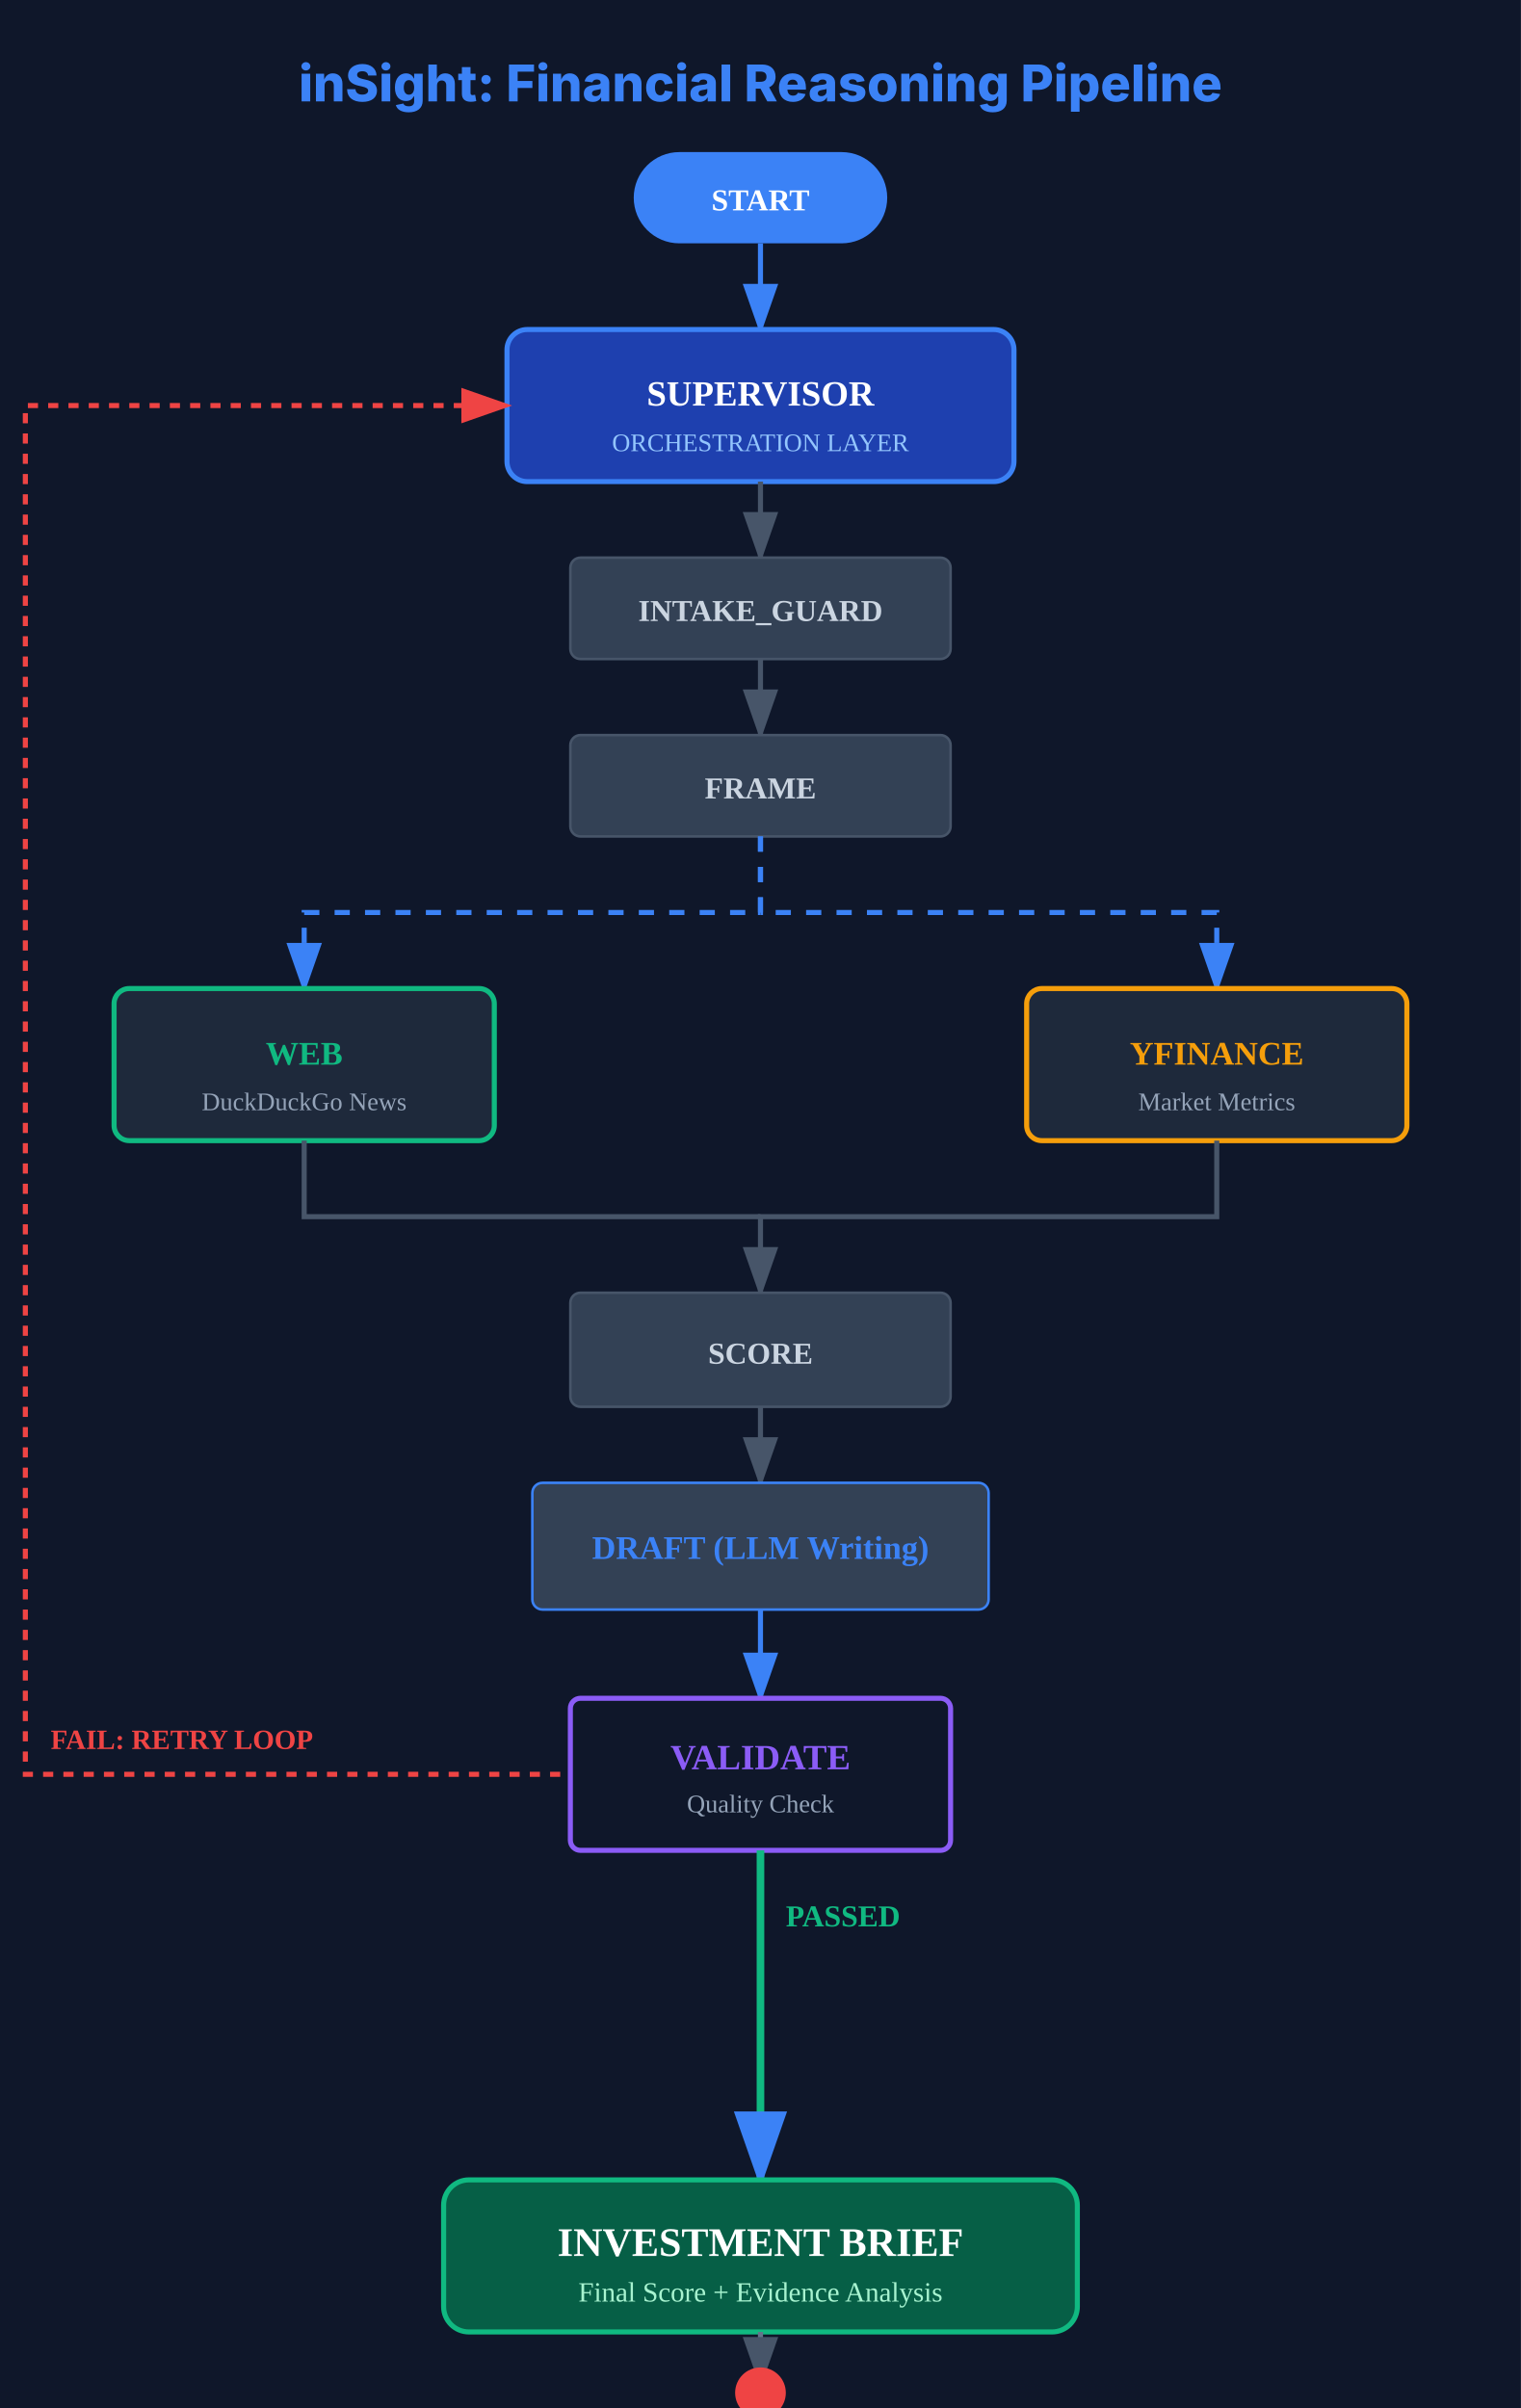
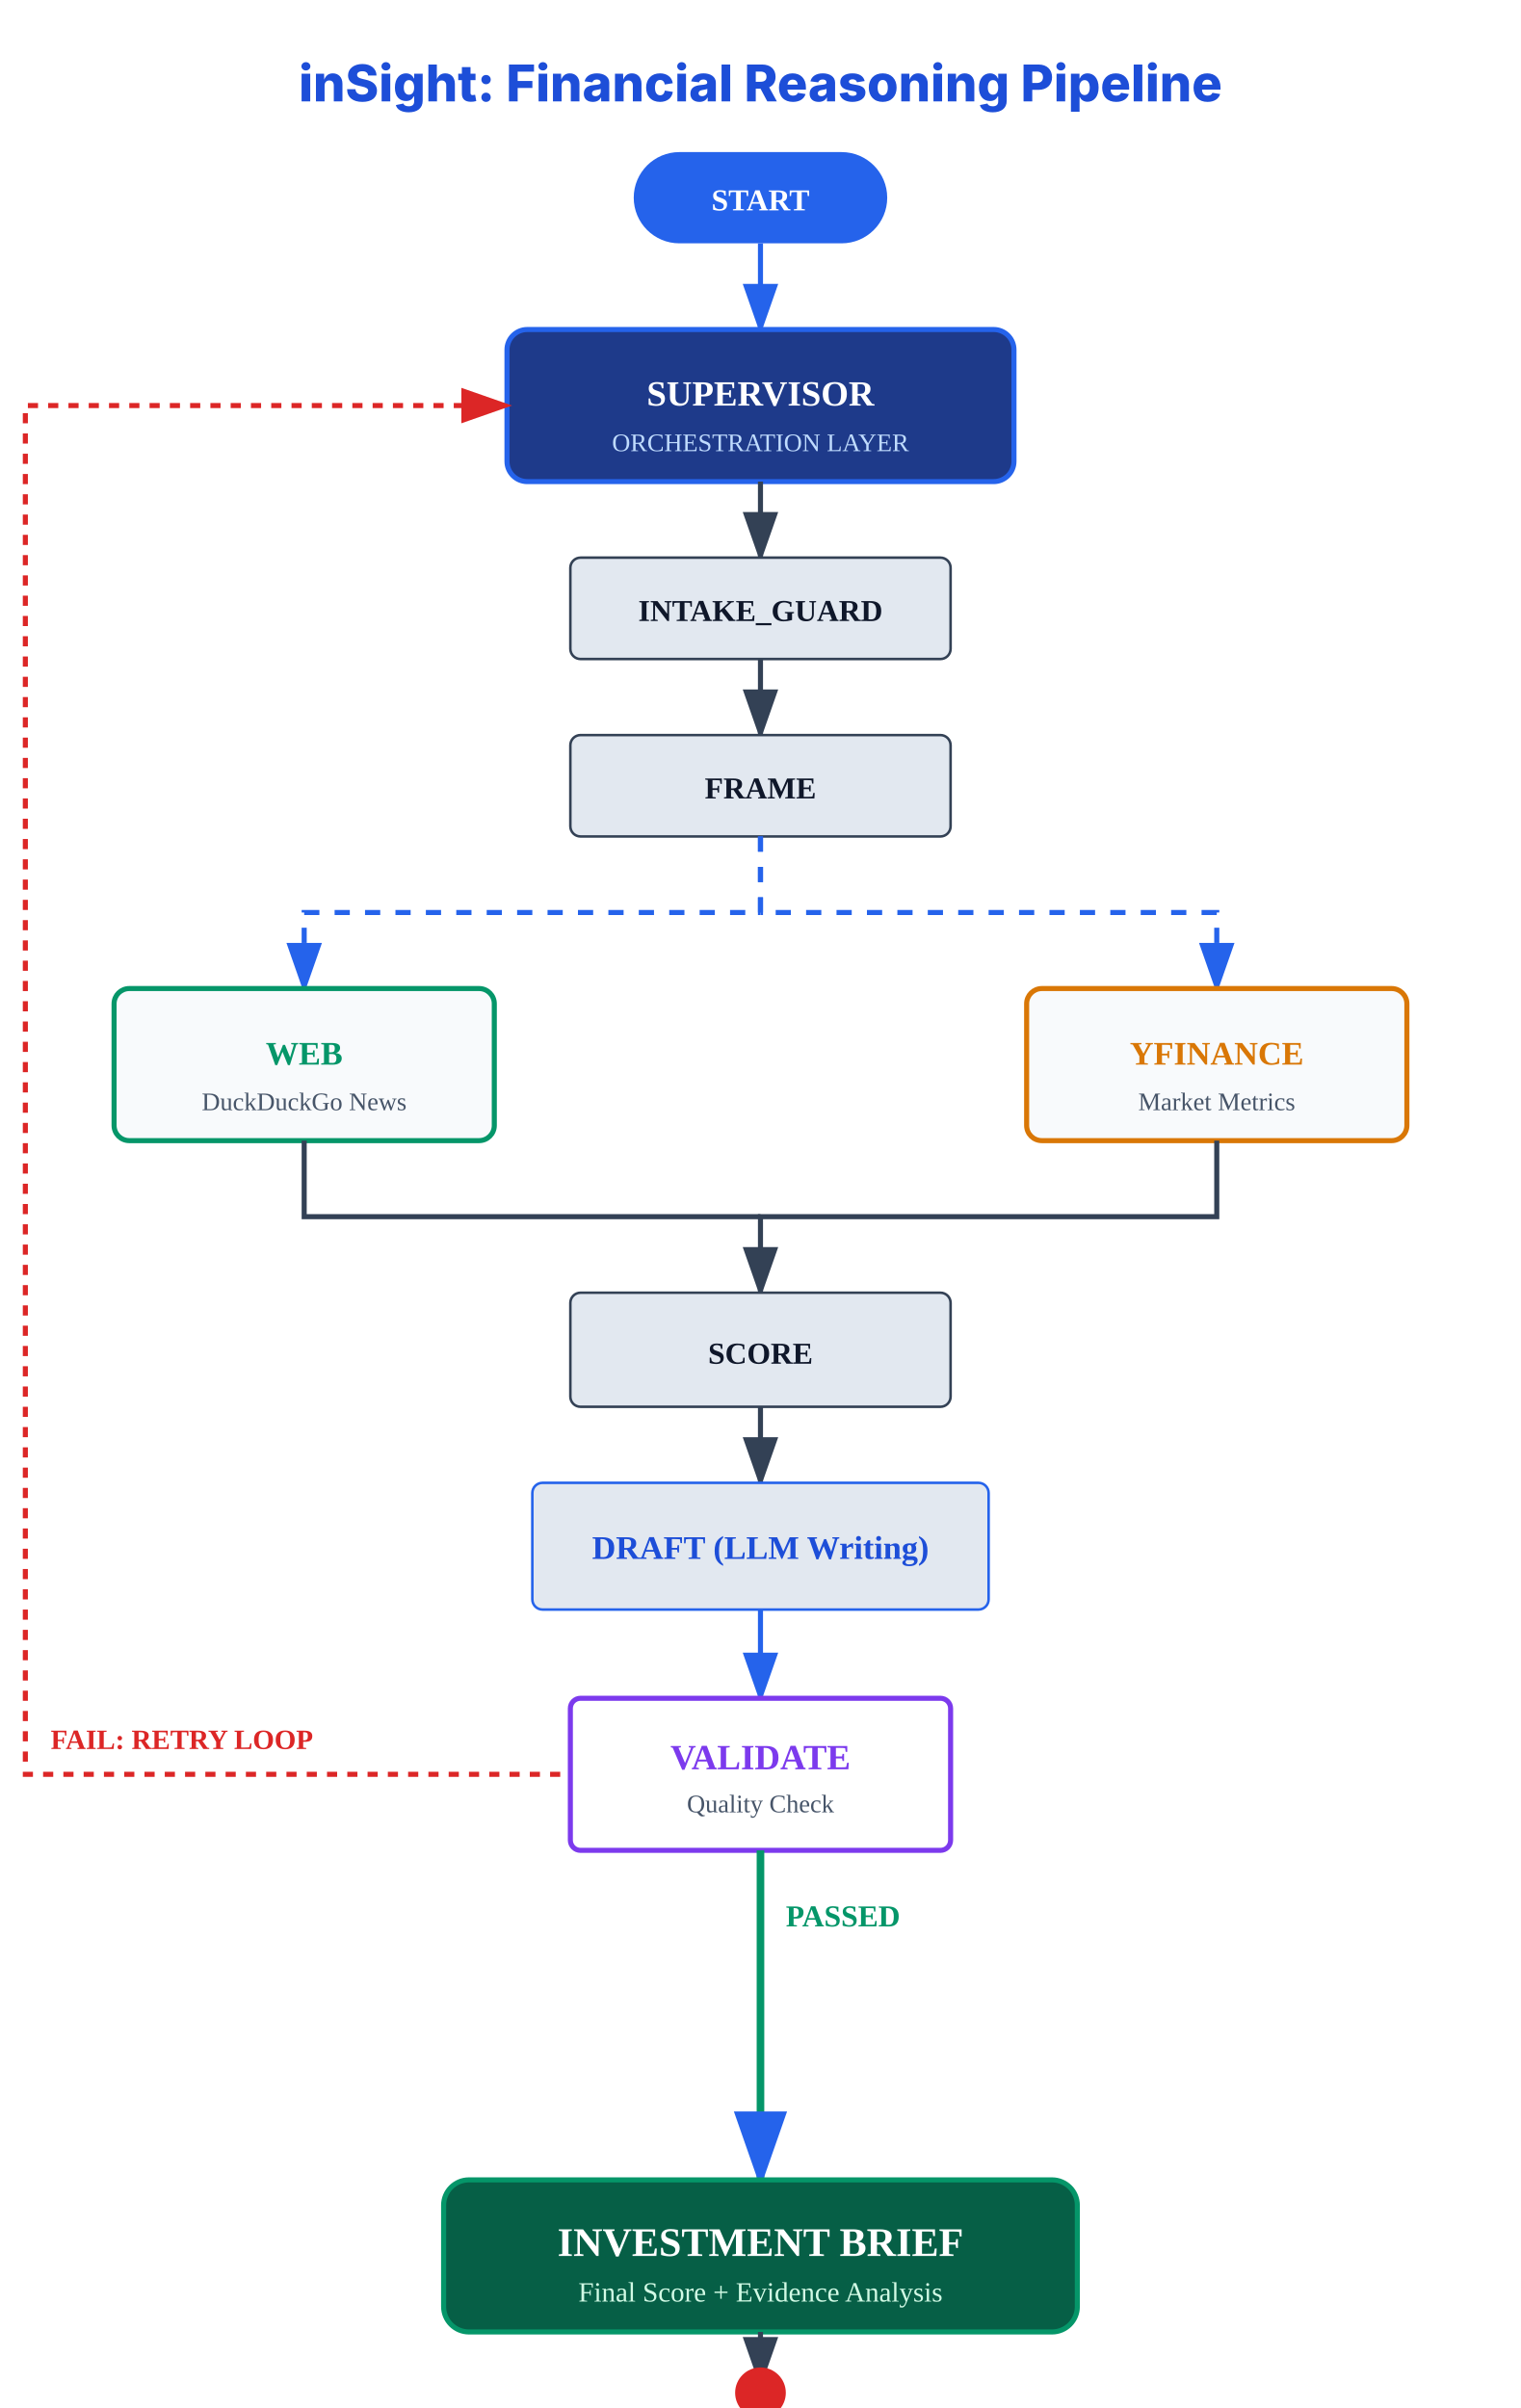
<svg xmlns="http://www.w3.org/2000/svg" width="600" height="950" viewBox="0 0 600 950" fill="none">
  <style>
    .active-line { stroke-dasharray: 6; stroke-dashoffset: 120; animation: flow 4s linear infinite; }
    .retry-line { stroke-dasharray: 4; stroke-dashoffset: 100; animation: flow 2s linear infinite; }
    @keyframes flow { to { stroke-dashoffset: 0; } }
  </style>
-   <rect x="0" y="0" width="600" height="950" fill="#0f172a" />
-   <text x="300" y="40" text-anchor="middle" fill="#3b82f6" font-family="Inter, Arial, sans-serif" font-weight="800" font-size="20">inSight: Financial Reasoning Pipeline</text>
+   <rect x="0" y="0" width="600" height="950" fill="#ffffff" />
+   <text x="300" y="40" text-anchor="middle" fill="#1d4ed8" font-family="Inter, Arial, sans-serif" font-weight="800" font-size="20">inSight: Financial Reasoning Pipeline</text>
  <defs>
    <marker id="arrow" markerWidth="10" markerHeight="7" refX="9" refY="3.5" orient="auto">
-       <path d="M0 0 L10 3.5 L0 7 Z" fill="#475569" />
+       <path d="M0 0 L10 3.5 L0 7 Z" fill="#334155" />
    </marker>
    <marker id="arrow-blue" markerWidth="10" markerHeight="7" refX="9" refY="3.5" orient="auto">
-       <path d="M0 0 L10 3.5 L0 7 Z" fill="#3b82f6" />
+       <path d="M0 0 L10 3.5 L0 7 Z" fill="#2563eb" />
    </marker>
    <marker id="arrow-red" markerWidth="10" markerHeight="7" refX="9" refY="3.5" orient="auto">
-       <path d="M0 0 L10 3.5 L0 7 Z" fill="#ef4444" />
+       <path d="M0 0 L10 3.5 L0 7 Z" fill="#dc2626" />
    </marker>
  </defs>
-   <rect x="250" y="60" width="100" height="36" rx="18" fill="#3b82f6" />
+   <rect x="250" y="60" width="100" height="36" rx="18" fill="#2563eb" />
  <text x="300" y="83" text-anchor="middle" fill="white" font-weight="bold" font-size="12">START</text>
-   <path d="M300 96 V130" stroke="#3b82f6" stroke-width="2" marker-end="url(#arrow-blue)" />
-   <rect x="200" y="130" width="200" height="60" rx="8" fill="#1e40af" stroke="#3b82f6" stroke-width="2" />
+   <path d="M300 96 V130" stroke="#2563eb" stroke-width="2" marker-end="url(#arrow-blue)" />
+   <rect x="200" y="130" width="200" height="60" rx="8" fill="#1e3a8a" stroke="#2563eb" stroke-width="2" />
  <text x="300" y="160" text-anchor="middle" fill="white" font-weight="bold" font-size="14">SUPERVISOR</text>
-   <text x="300" y="178" text-anchor="middle" fill="#93c5fd" font-size="10">ORCHESTRATION LAYER</text>
-   <path d="M300 190 V220" stroke="#475569" stroke-width="2" marker-end="url(#arrow)" />
-   <rect x="225" y="220" width="150" height="40" rx="4" fill="#334155" stroke="#475569" />
-   <text x="300" y="245" text-anchor="middle" fill="#cbd5e1" font-weight="bold" font-size="12">INTAKE_GUARD</text>
-   <path d="M300 260 V290" stroke="#475569" stroke-width="2" marker-end="url(#arrow)" />
-   <rect x="225" y="290" width="150" height="40" rx="4" fill="#334155" stroke="#475569" />
-   <text x="300" y="315" text-anchor="middle" fill="#cbd5e1" font-weight="bold" font-size="12">FRAME</text>
-   <path d="M300 330 V360 H120 V390" stroke="#3b82f6" stroke-width="2" class="active-line" marker-end="url(#arrow-blue)" />
-   <path d="M300 330 V360 H480 V390" stroke="#3b82f6" stroke-width="2" class="active-line" marker-end="url(#arrow-blue)" />
-   <rect x="45" y="390" width="150" height="60" rx="6" fill="#1e293b" stroke="#10b981" stroke-width="2" />
-   <text x="120" y="420" text-anchor="middle" fill="#10b981" font-weight="bold" font-size="13">WEB</text>
-   <text x="120" y="438" text-anchor="middle" fill="#94a3b8" font-size="10">DuckDuckGo News</text>
-   <rect x="405" y="390" width="150" height="60" rx="6" fill="#1e293b" stroke="#f59e0b" stroke-width="2" />
-   <text x="480" y="420" text-anchor="middle" fill="#f59e0b" font-weight="bold" font-size="13">YFINANCE</text>
-   <text x="480" y="438" text-anchor="middle" fill="#94a3b8" font-size="10">Market Metrics</text>
-   <path d="M120 450 V480 H300" stroke="#475569" stroke-width="2" />
-   <path d="M480 450 V480 H300 V510" stroke="#475569" stroke-width="2" marker-end="url(#arrow)" />
-   <rect x="225" y="510" width="150" height="45" rx="4" fill="#334155" stroke="#475569" />
-   <text x="300" y="538" text-anchor="middle" fill="#cbd5e1" font-weight="bold" font-size="12">SCORE</text>
-   <path d="M300 555 V585" stroke="#475569" stroke-width="2" marker-end="url(#arrow)" />
-   <rect x="210" y="585" width="180" height="50" rx="4" fill="#334155" stroke="#3b82f6" stroke-width="1" />
-   <text x="300" y="615" text-anchor="middle" fill="#3b82f6" font-weight="bold" font-size="13">DRAFT (LLM Writing)</text>
-   <path d="M300 635 V670" stroke="#3b82f6" stroke-width="2" marker-end="url(#arrow-blue)" />
-   <rect x="225" y="670" width="150" height="60" rx="4" fill="#0f172a" stroke="#8b5cf6" stroke-width="2" />
-   <text x="300" y="698" text-anchor="middle" fill="#8b5cf6" font-weight="bold" font-size="14">VALIDATE</text>
-   <text x="300" y="715" text-anchor="middle" fill="#94a3b8" font-size="10">Quality Check</text>
-   <path d="M225 700 H10 V160 H200" stroke="#ef4444" stroke-width="2" fill="none" class="retry-line" marker-end="url(#arrow-red)" />
-   <text x="20" y="690" fill="#ef4444" font-weight="bold" font-size="11">FAIL: RETRY LOOP</text>
-   <path d="M300 730 V860" stroke="#10b981" stroke-width="3" marker-end="url(#arrow-blue)" />
-   <text x="310" y="760" fill="#10b981" font-weight="bold" font-size="12">PASSED</text>
-   <rect x="175" y="860" width="250" height="60" rx="10" fill="#065f46" stroke="#10b981" stroke-width="2" />
+   <text x="300" y="178" text-anchor="middle" fill="#bfdbfe" font-size="10">ORCHESTRATION LAYER</text>
+   <path d="M300 190 V220" stroke="#334155" stroke-width="2" marker-end="url(#arrow)" />
+   <rect x="225" y="220" width="150" height="40" rx="4" fill="#e2e8f0" stroke="#334155" />
+   <text x="300" y="245" text-anchor="middle" fill="#0f172a" font-weight="bold" font-size="12">INTAKE_GUARD</text>
+   <path d="M300 260 V290" stroke="#334155" stroke-width="2" marker-end="url(#arrow)" />
+   <rect x="225" y="290" width="150" height="40" rx="4" fill="#e2e8f0" stroke="#334155" />
+   <text x="300" y="315" text-anchor="middle" fill="#0f172a" font-weight="bold" font-size="12">FRAME</text>
+   <path d="M300 330 V360 H120 V390" stroke="#2563eb" stroke-width="2" class="active-line" marker-end="url(#arrow-blue)" />
+   <path d="M300 330 V360 H480 V390" stroke="#2563eb" stroke-width="2" class="active-line" marker-end="url(#arrow-blue)" />
+   <rect x="45" y="390" width="150" height="60" rx="6" fill="#f8fafc" stroke="#059669" stroke-width="2" />
+   <text x="120" y="420" text-anchor="middle" fill="#059669" font-weight="bold" font-size="13">WEB</text>
+   <text x="120" y="438" text-anchor="middle" fill="#475569" font-size="10">DuckDuckGo News</text>
+   <rect x="405" y="390" width="150" height="60" rx="6" fill="#f8fafc" stroke="#d97706" stroke-width="2" />
+   <text x="480" y="420" text-anchor="middle" fill="#d97706" font-weight="bold" font-size="13">YFINANCE</text>
+   <text x="480" y="438" text-anchor="middle" fill="#475569" font-size="10">Market Metrics</text>
+   <path d="M120 450 V480 H300" stroke="#334155" stroke-width="2" />
+   <path d="M480 450 V480 H300 V510" stroke="#334155" stroke-width="2" marker-end="url(#arrow)" />
+   <rect x="225" y="510" width="150" height="45" rx="4" fill="#e2e8f0" stroke="#334155" />
+   <text x="300" y="538" text-anchor="middle" fill="#0f172a" font-weight="bold" font-size="12">SCORE</text>
+   <path d="M300 555 V585" stroke="#334155" stroke-width="2" marker-end="url(#arrow)" />
+   <rect x="210" y="585" width="180" height="50" rx="4" fill="#e2e8f0" stroke="#2563eb" stroke-width="1" />
+   <text x="300" y="615" text-anchor="middle" fill="#1d4ed8" font-weight="bold" font-size="13">DRAFT (LLM Writing)</text>
+   <path d="M300 635 V670" stroke="#2563eb" stroke-width="2" marker-end="url(#arrow-blue)" />
+   <rect x="225" y="670" width="150" height="60" rx="4" fill="#ffffff" stroke="#7c3aed" stroke-width="2" />
+   <text x="300" y="698" text-anchor="middle" fill="#7c3aed" font-weight="bold" font-size="14">VALIDATE</text>
+   <text x="300" y="715" text-anchor="middle" fill="#475569" font-size="10">Quality Check</text>
+   <path d="M225 700 H10 V160 H200" stroke="#dc2626" stroke-width="2" fill="none" class="retry-line" marker-end="url(#arrow-red)" />
+   <text x="20" y="690" fill="#dc2626" font-weight="bold" font-size="11">FAIL: RETRY LOOP</text>
+   <path d="M300 730 V860" stroke="#059669" stroke-width="3" marker-end="url(#arrow-blue)" />
+   <text x="310" y="760" fill="#059669" font-weight="bold" font-size="12">PASSED</text>
+   <rect x="175" y="860" width="250" height="60" rx="10" fill="#065f46" stroke="#059669" stroke-width="2" />
  <text x="300" y="890" text-anchor="middle" fill="white" font-weight="bold" font-size="16">INVESTMENT BRIEF</text>
-   <text x="300" y="908" text-anchor="middle" fill="#a7f3d0" font-size="11">Final Score + Evidence Analysis</text>
-   <path d="M300 920 V940" stroke="#64748b" stroke-width="2" marker-end="url(#arrow)" />
-   <circle cx="300" cy="944" r="10" fill="#ef4444" />
+   <text x="300" y="908" text-anchor="middle" fill="#d1fae5" font-size="11">Final Score + Evidence Analysis</text>
+   <path d="M300 920 V940" stroke="#334155" stroke-width="2" marker-end="url(#arrow)" />
+   <circle cx="300" cy="944" r="10" fill="#dc2626" />
</svg>
